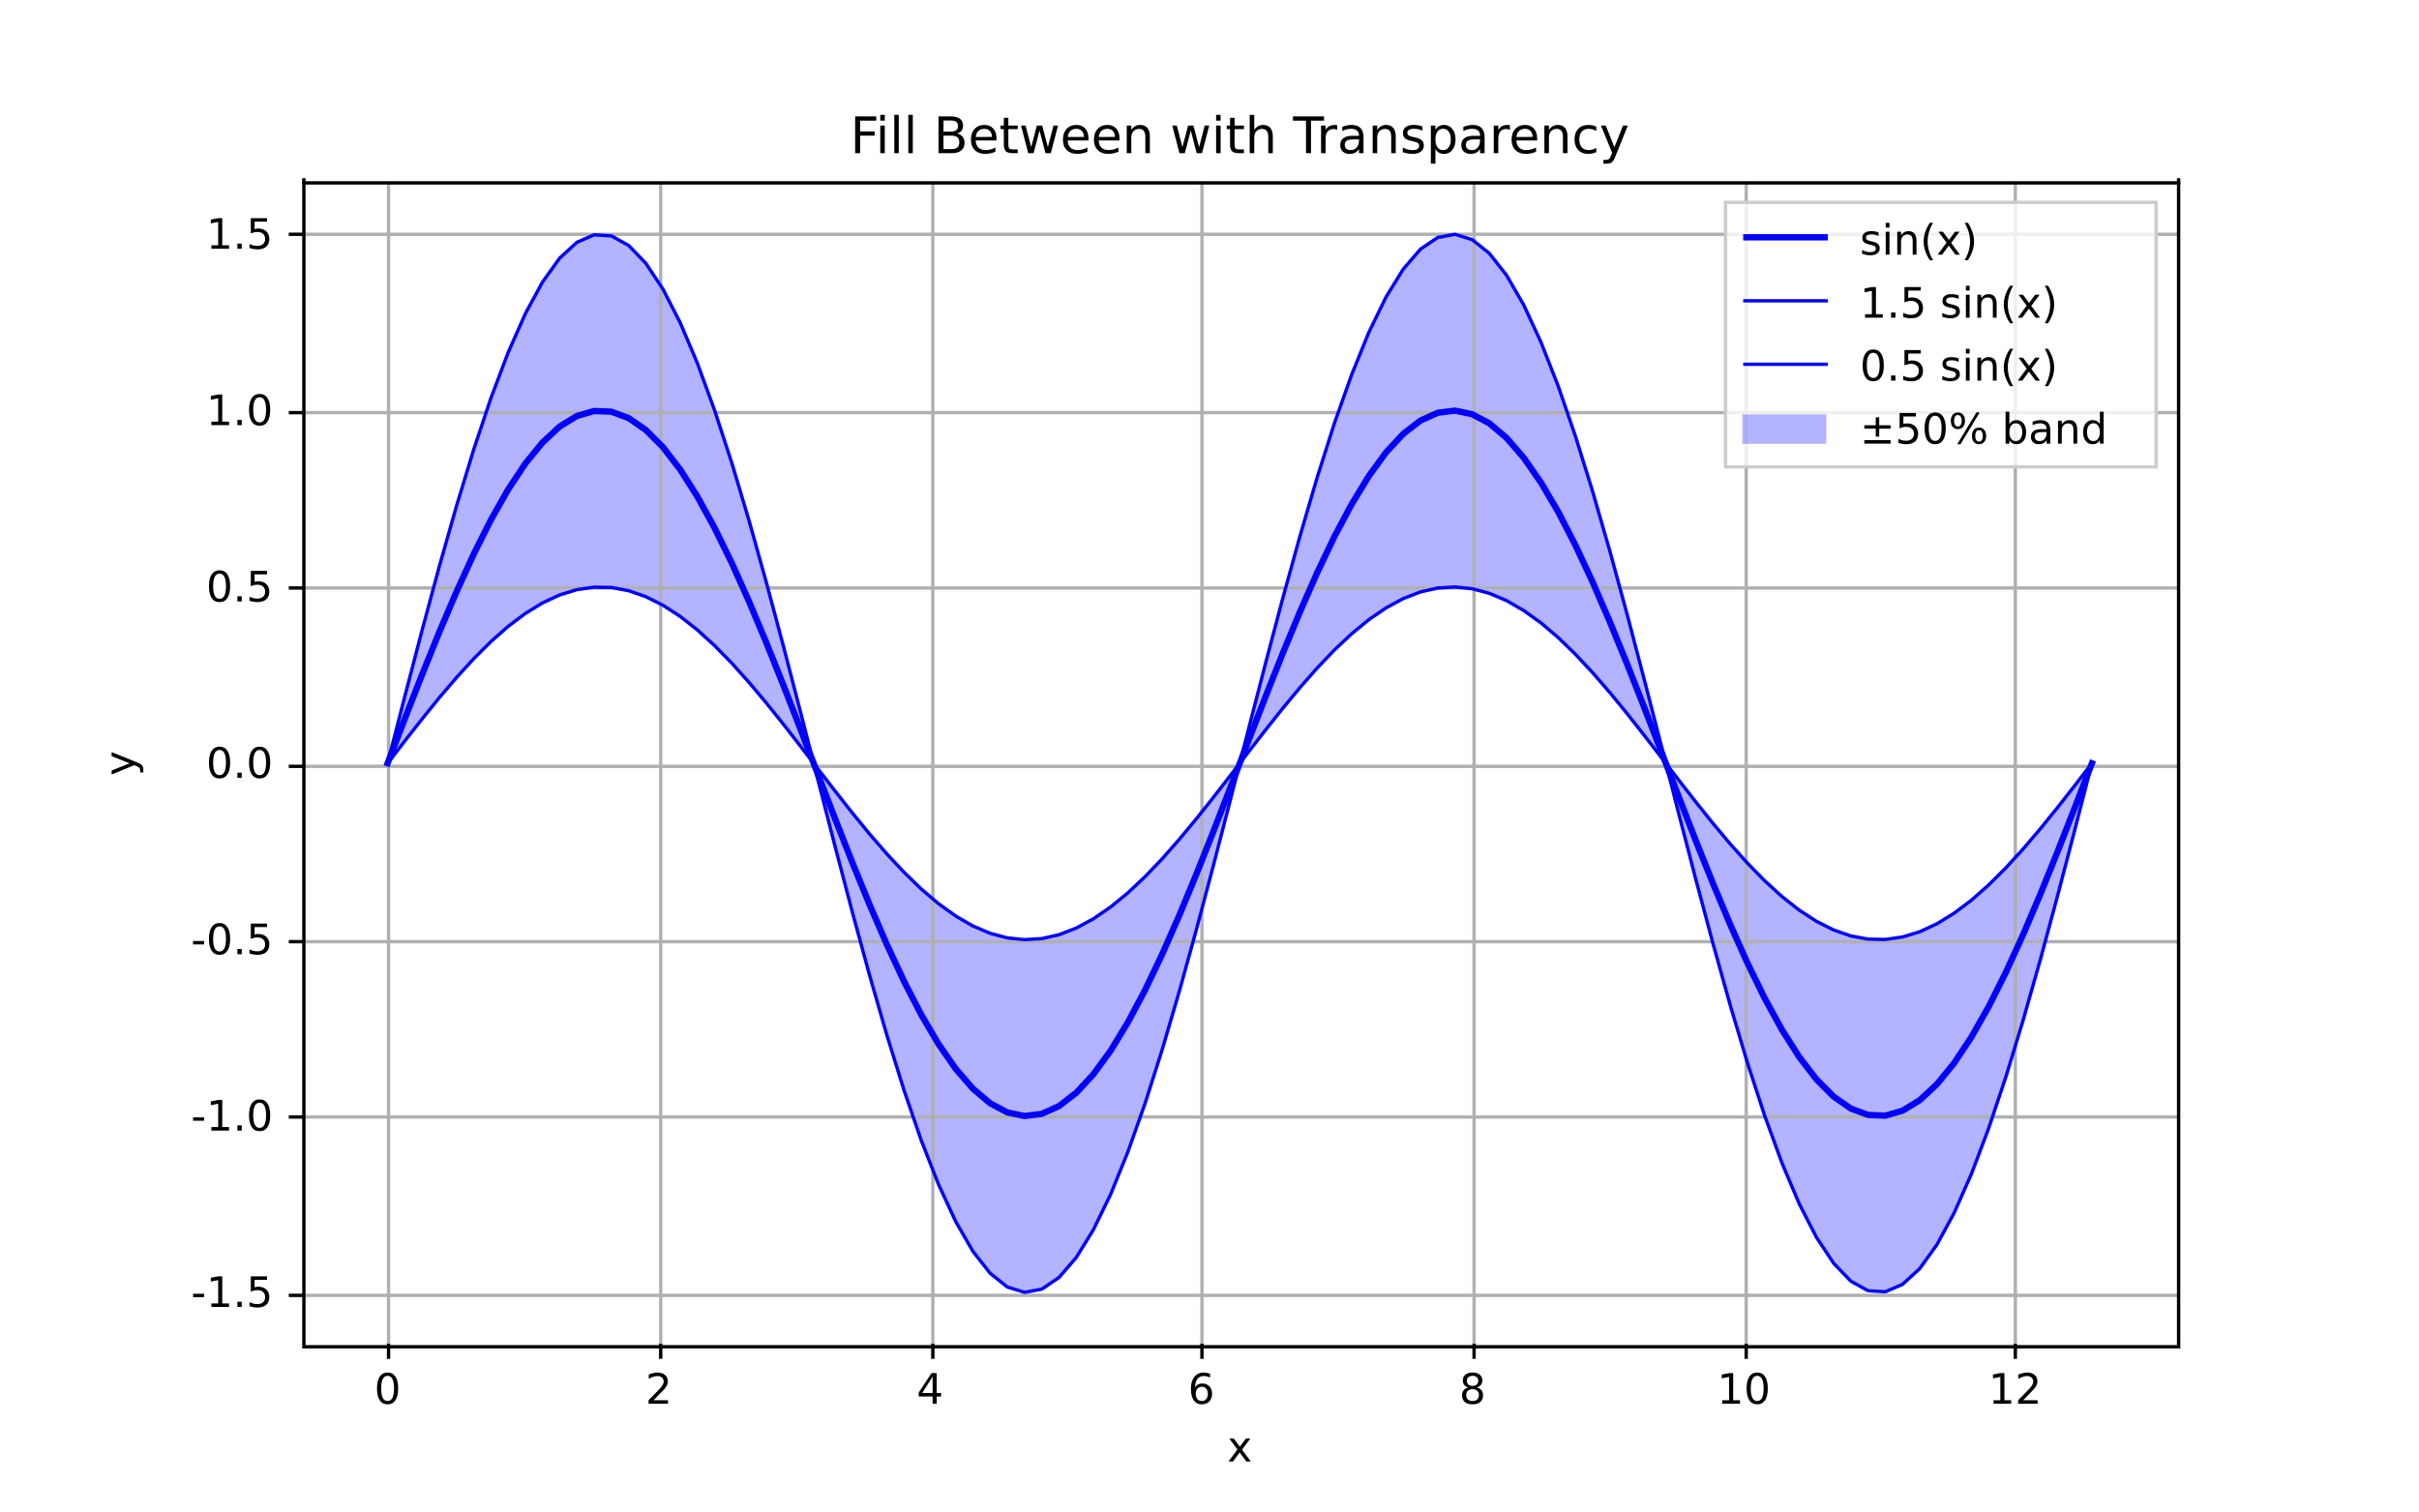
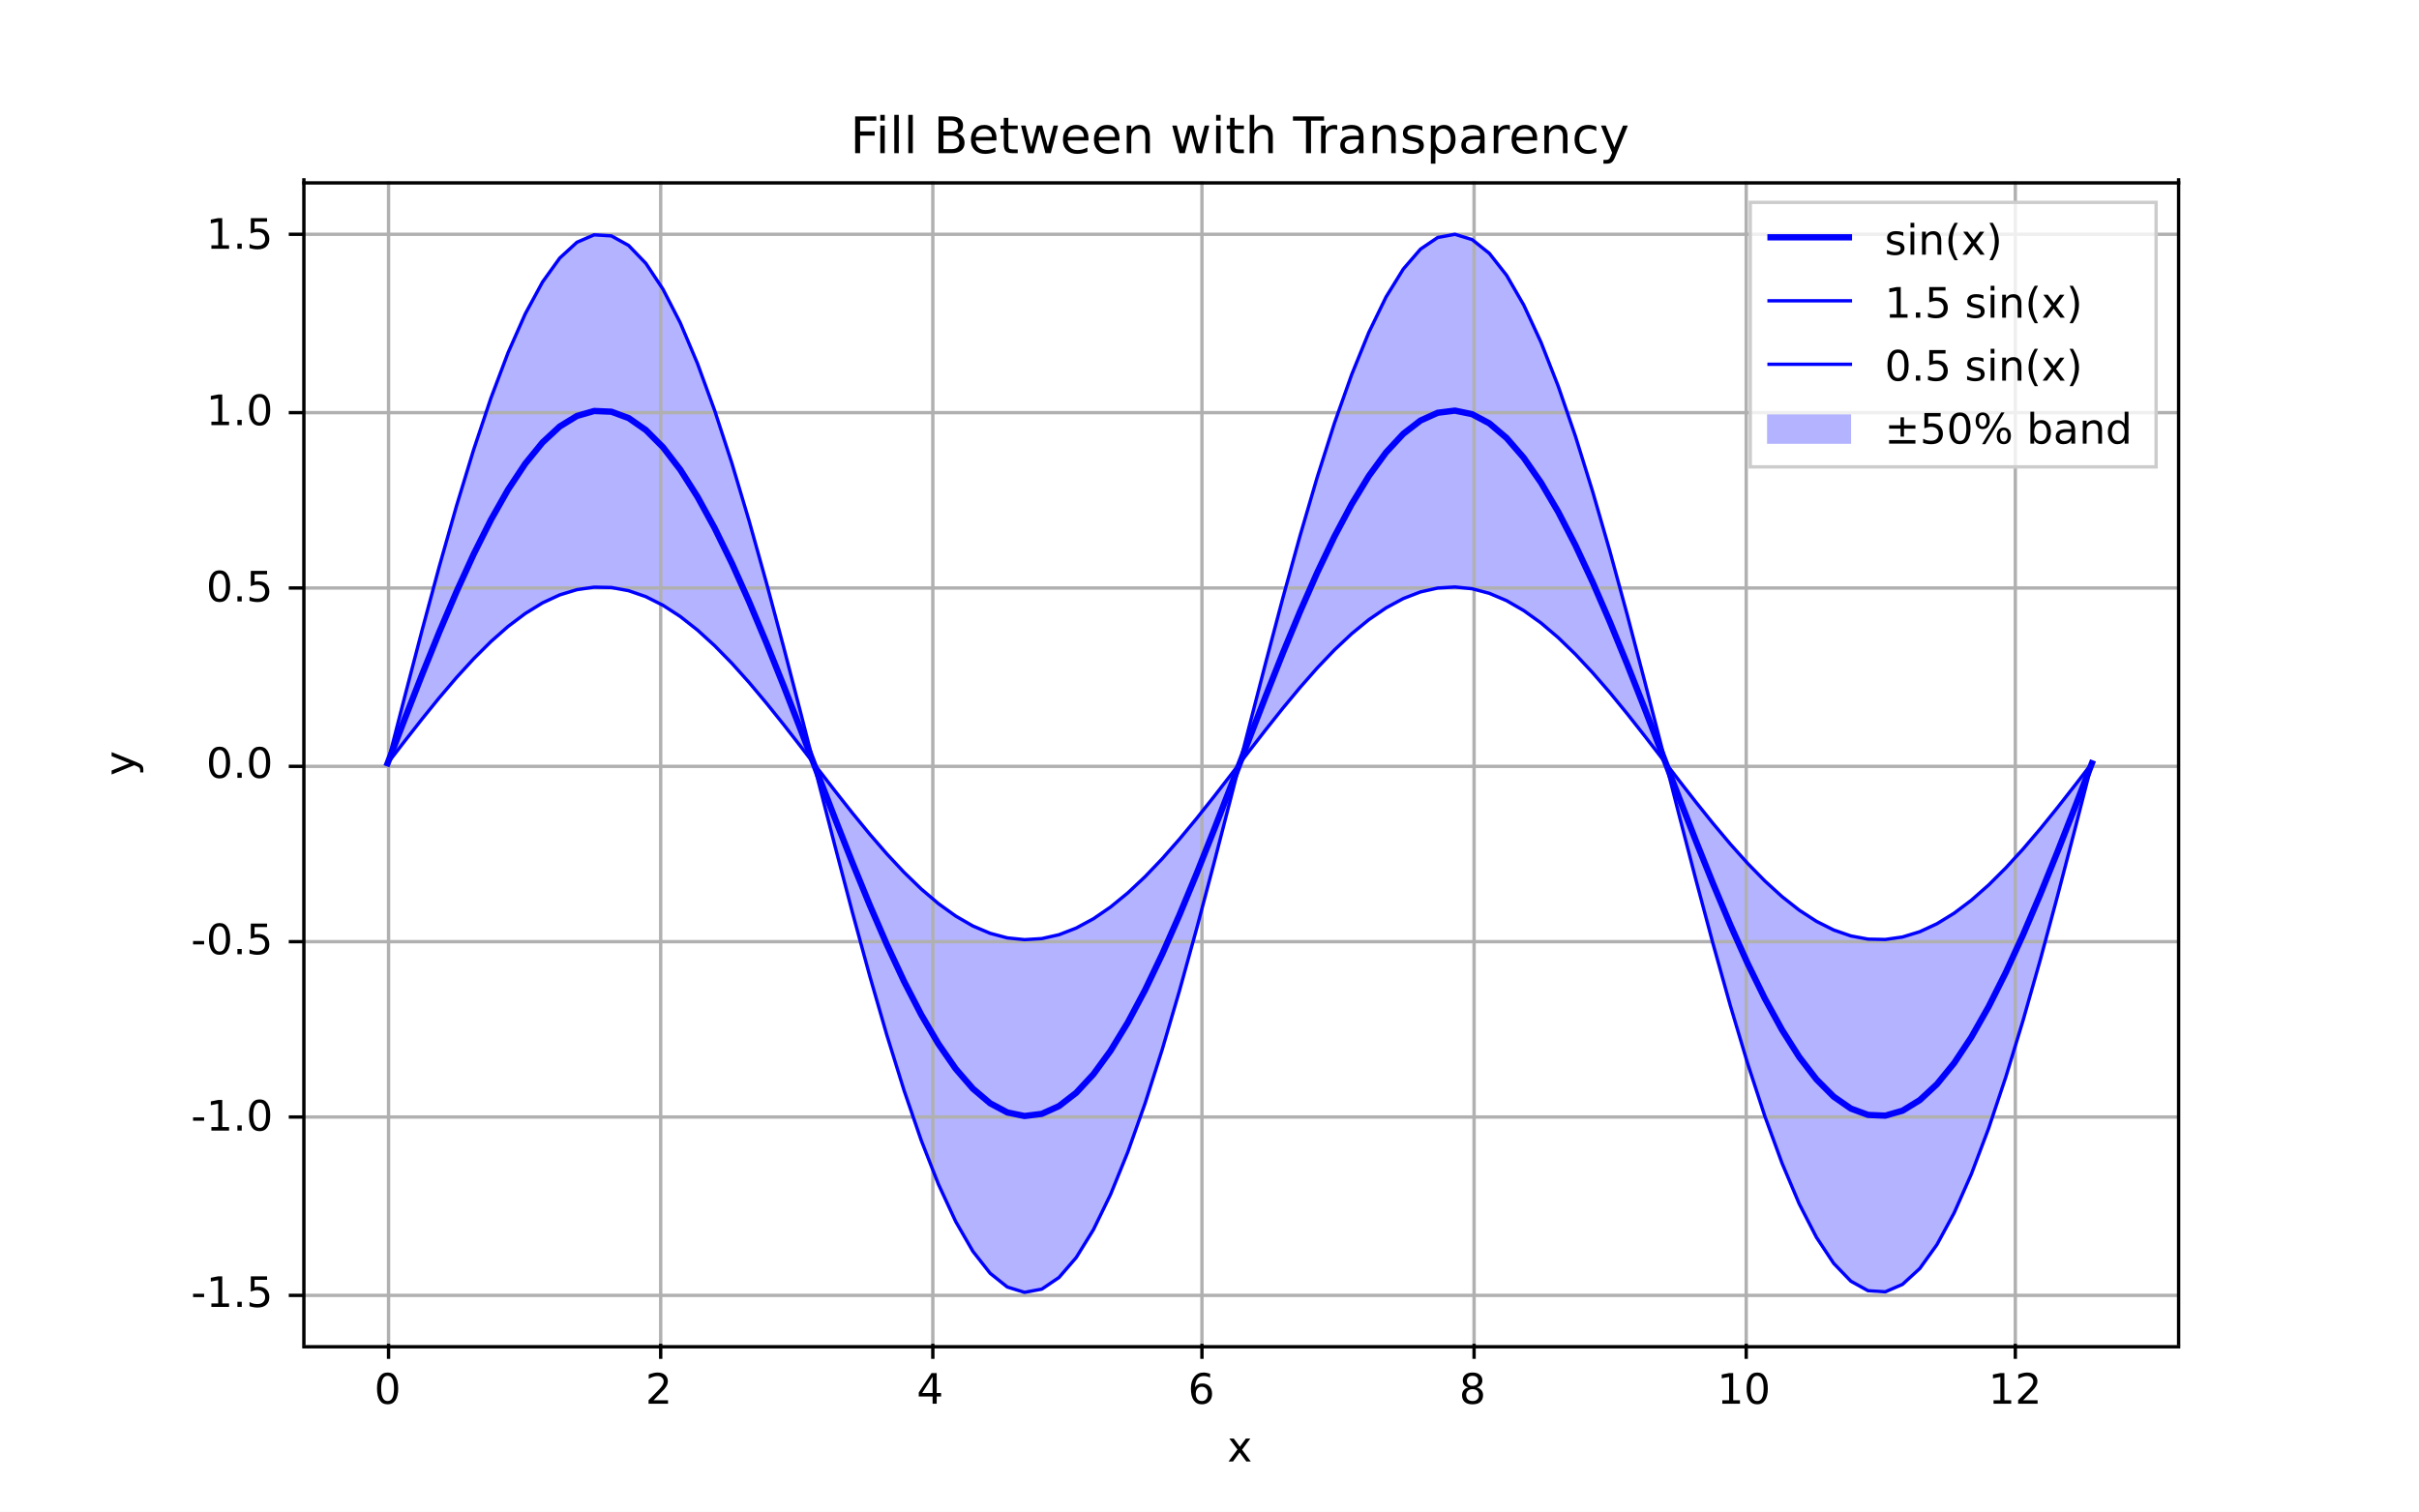
<svg xmlns="http://www.w3.org/2000/svg" width="800" height="500" viewBox="0 0 800 500">
  <defs>
    <clipPath id="clip-1">
      <rect x="100.00" y="55.00" width="620.00" height="385.00" />
    </clipPath>
    <clipPath id="clip-2">
      <rect x="100.00" y="55.00" width="620.00" height="385.00" />
    </clipPath>
    <clipPath id="clip-3">
      <rect x="100.00" y="55.00" width="620.00" height="385.00" />
    </clipPath>
    <clipPath id="clip-4">
      <rect x="100.00" y="55.00" width="620.00" height="385.00" />
    </clipPath>
    <clipPath id="clip-5">
      <rect x="100.00" y="55.00" width="620.00" height="385.00" />
    </clipPath>
    <clipPath id="clip-6">
      <rect x="100.00" y="55.00" width="620.00" height="385.00" />
    </clipPath>
    <clipPath id="clip-7">
      <rect x="100.00" y="55.00" width="620.00" height="385.00" />
    </clipPath>
    <clipPath id="clip-8">
      <rect x="100.00" y="55.00" width="620.00" height="385.00" />
    </clipPath>
    <clipPath id="clip-9">
      <rect x="100.00" y="55.00" width="620.00" height="385.00" />
    </clipPath>
    <clipPath id="clip-10">
      <rect x="100.00" y="55.00" width="620.00" height="385.00" />
    </clipPath>
    <clipPath id="clip-11">
      <rect x="100.00" y="55.00" width="620.00" height="385.00" />
    </clipPath>
    <clipPath id="clip-12">
      <rect x="100.00" y="55.00" width="620.00" height="385.00" />
    </clipPath>
    <clipPath id="clip-13">
      <rect x="100.00" y="55.00" width="620.00" height="385.00" />
    </clipPath>
    <clipPath id="clip-14">
      <rect x="100.00" y="55.00" width="620.00" height="385.00" />
    </clipPath>
  </defs>
  <g transform="translate(0,500) scale(1,-1)">
    <rect width="800" height="500" fill="white" />
    <path d="M 0.00 0.00 L 800.00 0.00 L 800.00 500.00 L 0.00 500.00 L 0.00 0.00 Z " fill="#FFFFFF" fill-opacity="1.00" stroke="#000000" stroke-opacity="1.00" stroke-width="0.00" stroke-linecap="butt" stroke-linejoin="miter" />
    <path d="M 100.00 55.00 L 720.00 55.00 L 720.00 440.00 L 100.00 440.00 L 100.00 55.00 Z " fill="#FFFFFF" fill-opacity="1.00" stroke="none" stroke-opacity="0.00" stroke-width="0.00" stroke-linecap="butt" stroke-linejoin="miter" />
    <path d="M 128.18 247.50 L 133.88 269.66 L 139.57 291.46 L 145.26 312.55 L 150.96 332.60 L 156.65 351.27 L 162.34 368.28 L 168.03 383.34 L 173.73 396.22 L 179.42 406.71 L 185.11 414.63 L 190.81 419.86 L 196.50 422.32 L 202.19 421.97 L 207.89 418.81 L 213.58 412.90 L 219.27 404.32 L 224.97 393.22 L 230.66 379.77 L 236.35 364.20 L 242.05 346.75 L 247.74 327.70 L 253.43 307.36 L 259.13 286.06 L 264.82 264.14 L 270.51 241.95 L 276.21 219.85 L 281.90 198.19 L 287.59 177.33 L 293.29 157.60 L 298.98 139.31 L 304.67 122.76 L 310.37 108.22 L 316.06 95.93 L 321.75 86.07 L 327.45 78.81 L 333.14 74.26 L 338.83 72.50 L 344.53 73.56 L 350.22 77.41 L 355.91 84.00 L 361.61 93.23 L 367.30 104.93 L 372.99 118.93 L 378.69 135.00 L 384.38 152.88 L 390.07 172.28 L 395.77 192.89 L 401.46 214.38 L 407.15 236.40 L 412.85 258.60 L 418.54 280.62 L 424.23 302.11 L 429.93 322.72 L 435.62 342.12 L 441.31 360.00 L 447.01 376.07 L 452.70 390.07 L 458.39 401.77 L 464.09 411.00 L 469.78 417.59 L 475.47 421.44 L 481.17 422.50 L 486.86 420.74 L 492.55 416.19 L 498.25 408.93 L 503.94 399.07 L 509.63 386.78 L 515.33 372.24 L 521.02 355.69 L 526.71 337.40 L 532.41 317.67 L 538.10 296.81 L 543.79 275.15 L 549.49 253.05 L 555.18 230.86 L 560.87 208.94 L 566.57 187.64 L 572.26 167.30 L 577.95 148.25 L 583.65 130.80 L 589.34 115.23 L 595.03 101.78 L 600.73 90.68 L 606.42 82.10 L 612.11 76.19 L 617.81 73.03 L 623.50 72.68 L 629.19 75.14 L 634.89 80.37 L 640.58 88.29 L 646.27 98.78 L 651.97 111.66 L 657.66 126.72 L 663.35 143.73 L 669.04 162.40 L 674.74 182.45 L 680.43 203.54 L 686.12 225.34 L 691.82 247.50 L 691.82 247.50 L 686.12 240.11 L 680.43 232.85 L 674.74 225.82 L 669.04 219.13 L 663.35 212.91 L 657.66 207.24 L 651.97 202.22 L 646.27 197.93 L 640.58 194.43 L 634.89 191.79 L 629.19 190.05 L 623.50 189.23 L 617.81 189.34 L 612.11 190.40 L 606.42 192.37 L 600.73 195.23 L 595.03 198.93 L 589.34 203.41 L 583.65 208.60 L 577.95 214.42 L 572.26 220.77 L 566.57 227.55 L 560.87 234.65 L 555.18 241.95 L 549.49 249.35 L 543.79 256.72 L 538.10 263.94 L 532.41 270.89 L 526.71 277.47 L 521.02 283.56 L 515.33 289.08 L 509.63 293.93 L 503.94 298.02 L 498.25 301.31 L 492.55 303.73 L 486.86 305.25 L 481.17 305.83 L 475.47 305.48 L 469.78 304.20 L 464.09 302.00 L 458.39 298.92 L 452.70 295.02 L 447.01 290.36 L 441.31 285.00 L 435.62 279.04 L 429.93 272.57 L 424.23 265.70 L 418.54 258.54 L 412.85 251.20 L 407.15 243.80 L 401.46 236.46 L 395.77 229.30 L 390.07 222.43 L 384.38 215.96 L 378.69 210.00 L 372.99 204.64 L 367.30 199.98 L 361.61 196.08 L 355.91 193.00 L 350.22 190.80 L 344.53 189.52 L 338.83 189.17 L 333.14 189.75 L 327.45 191.27 L 321.75 193.69 L 316.06 196.98 L 310.37 201.07 L 304.67 205.92 L 298.98 211.44 L 293.29 217.53 L 287.59 224.11 L 281.90 231.06 L 276.21 238.28 L 270.51 245.65 L 264.82 253.05 L 259.13 260.35 L 253.43 267.45 L 247.74 274.23 L 242.05 280.58 L 236.35 286.40 L 230.66 291.59 L 224.97 296.07 L 219.27 299.77 L 213.58 302.63 L 207.89 304.60 L 202.19 305.66 L 196.50 305.77 L 190.81 304.95 L 185.11 303.21 L 179.42 300.57 L 173.73 297.07 L 168.03 292.78 L 162.34 287.76 L 156.65 282.09 L 150.96 275.87 L 145.26 269.18 L 139.57 262.15 L 133.88 254.89 L 128.18 247.50 Z " fill="#0000FF" fill-opacity="0.30" stroke="#000000" stroke-opacity="0.00" stroke-width="0.00" stroke-linecap="butt" stroke-linejoin="miter" />
    <path d="M 128.50 55.50 L 128.50 440.50 " fill="none" fill-opacity="0.00" stroke="#B0B0B0" stroke-opacity="1.00" stroke-width="1.11" stroke-linecap="butt" stroke-linejoin="miter" clip-path="url(#clip-1)" />
    <path d="M 218.50 55.50 L 218.50 440.50 " fill="none" fill-opacity="0.00" stroke="#B0B0B0" stroke-opacity="1.00" stroke-width="1.11" stroke-linecap="butt" stroke-linejoin="miter" clip-path="url(#clip-2)" />
    <path d="M 308.50 55.50 L 308.50 440.50 " fill="none" fill-opacity="0.00" stroke="#B0B0B0" stroke-opacity="1.00" stroke-width="1.11" stroke-linecap="butt" stroke-linejoin="miter" clip-path="url(#clip-3)" />
    <path d="M 397.50 55.50 L 397.50 440.50 " fill="none" fill-opacity="0.00" stroke="#B0B0B0" stroke-opacity="1.00" stroke-width="1.11" stroke-linecap="butt" stroke-linejoin="miter" clip-path="url(#clip-4)" />
    <path d="M 487.50 55.50 L 487.50 440.50 " fill="none" fill-opacity="0.00" stroke="#B0B0B0" stroke-opacity="1.00" stroke-width="1.11" stroke-linecap="butt" stroke-linejoin="miter" clip-path="url(#clip-5)" />
    <path d="M 577.50 55.50 L 577.50 440.50 " fill="none" fill-opacity="0.00" stroke="#B0B0B0" stroke-opacity="1.00" stroke-width="1.11" stroke-linecap="butt" stroke-linejoin="miter" clip-path="url(#clip-6)" />
    <path d="M 666.50 55.50 L 666.50 440.50 " fill="none" fill-opacity="0.00" stroke="#B0B0B0" stroke-opacity="1.00" stroke-width="1.11" stroke-linecap="butt" stroke-linejoin="miter" clip-path="url(#clip-7)" />
    <path d="M 100.50 71.50 L 720.50 71.50 " fill="none" fill-opacity="0.00" stroke="#B0B0B0" stroke-opacity="1.00" stroke-width="1.11" stroke-linecap="butt" stroke-linejoin="miter" clip-path="url(#clip-8)" />
    <path d="M 100.50 130.50 L 720.50 130.50 " fill="none" fill-opacity="0.00" stroke="#B0B0B0" stroke-opacity="1.00" stroke-width="1.11" stroke-linecap="butt" stroke-linejoin="miter" clip-path="url(#clip-9)" />
    <path d="M 100.50 188.50 L 720.50 188.50 " fill="none" fill-opacity="0.00" stroke="#B0B0B0" stroke-opacity="1.00" stroke-width="1.11" stroke-linecap="butt" stroke-linejoin="miter" clip-path="url(#clip-10)" />
    <path d="M 100.50 246.50 L 720.50 246.50 " fill="none" fill-opacity="0.00" stroke="#B0B0B0" stroke-opacity="1.00" stroke-width="1.11" stroke-linecap="butt" stroke-linejoin="miter" clip-path="url(#clip-11)" />
    <path d="M 100.50 305.50 L 720.50 305.50 " fill="none" fill-opacity="0.00" stroke="#B0B0B0" stroke-opacity="1.00" stroke-width="1.11" stroke-linecap="butt" stroke-linejoin="miter" clip-path="url(#clip-12)" />
    <path d="M 100.50 363.50 L 720.50 363.50 " fill="none" fill-opacity="0.00" stroke="#B0B0B0" stroke-opacity="1.00" stroke-width="1.11" stroke-linecap="butt" stroke-linejoin="miter" clip-path="url(#clip-13)" />
    <path d="M 100.50 422.50 L 720.50 422.50 " fill="none" fill-opacity="0.00" stroke="#B0B0B0" stroke-opacity="1.00" stroke-width="1.11" stroke-linecap="butt" stroke-linejoin="miter" clip-path="url(#clip-14)" />
    <path d="M 128.18 247.50 L 133.88 254.89 L 139.57 262.15 L 145.26 269.18 L 150.96 275.87 L 156.65 282.09 L 162.34 287.76 L 168.03 292.78 L 173.73 297.07 L 179.42 300.57 L 185.11 303.21 L 190.81 304.95 L 196.50 305.77 L 202.19 305.66 L 207.89 304.60 L 213.58 302.63 L 219.27 299.77 L 224.97 296.07 L 230.66 291.59 L 236.35 286.40 L 242.05 280.58 L 247.74 274.23 L 253.43 267.45 L 259.13 260.35 L 264.82 253.05 L 270.51 245.65 L 276.21 238.28 L 281.90 231.06 L 287.59 224.11 L 293.29 217.53 L 298.98 211.44 L 304.67 205.92 L 310.37 201.07 L 316.06 196.98 L 321.75 193.69 L 327.45 191.27 L 333.14 189.75 L 338.83 189.17 L 344.53 189.52 L 350.22 190.80 L 355.91 193.00 L 361.61 196.08 L 367.30 199.98 L 372.99 204.64 L 378.69 210.00 L 384.38 215.96 L 390.07 222.43 L 395.77 229.30 L 401.46 236.46 L 407.15 243.80 L 412.85 251.20 L 418.54 258.54 L 424.23 265.70 L 429.93 272.57 L 435.62 279.04 L 441.31 285.00 L 447.01 290.36 L 452.70 295.02 L 458.39 298.92 L 464.09 302.00 L 469.78 304.20 L 475.47 305.48 L 481.17 305.83 L 486.86 305.25 L 492.55 303.73 L 498.25 301.31 L 503.94 298.02 L 509.63 293.93 L 515.33 289.08 L 521.02 283.56 L 526.71 277.47 L 532.41 270.89 L 538.10 263.94 L 543.79 256.72 L 549.49 249.35 L 555.18 241.95 L 560.87 234.65 L 566.57 227.55 L 572.26 220.77 L 577.95 214.42 L 583.65 208.60 L 589.34 203.41 L 595.03 198.93 L 600.73 195.23 L 606.42 192.37 L 612.11 190.40 L 617.81 189.34 L 623.50 189.23 L 629.19 190.05 L 634.89 191.79 L 640.58 194.43 L 646.27 197.93 L 651.97 202.22 L 657.66 207.24 L 663.35 212.91 L 669.04 219.13 L 674.74 225.82 L 680.43 232.85 L 686.12 240.11 L 691.82 247.50 " fill="none" fill-opacity="0.00" stroke="#0000FF" stroke-opacity="1.00" stroke-width="1.11" stroke-linecap="square" stroke-linejoin="round" />
    <path d="M 128.18 247.50 L 133.88 269.66 L 139.57 291.46 L 145.26 312.55 L 150.96 332.60 L 156.65 351.27 L 162.34 368.28 L 168.03 383.34 L 173.73 396.22 L 179.42 406.71 L 185.11 414.63 L 190.81 419.86 L 196.50 422.32 L 202.19 421.97 L 207.89 418.81 L 213.58 412.90 L 219.27 404.32 L 224.97 393.22 L 230.66 379.77 L 236.35 364.20 L 242.05 346.75 L 247.74 327.70 L 253.43 307.36 L 259.13 286.06 L 264.82 264.14 L 270.51 241.95 L 276.21 219.85 L 281.90 198.19 L 287.59 177.33 L 293.29 157.60 L 298.98 139.31 L 304.67 122.76 L 310.37 108.22 L 316.06 95.93 L 321.75 86.07 L 327.45 78.81 L 333.14 74.26 L 338.83 72.50 L 344.53 73.56 L 350.22 77.41 L 355.91 84.00 L 361.61 93.23 L 367.30 104.93 L 372.99 118.93 L 378.69 135.00 L 384.38 152.88 L 390.07 172.28 L 395.77 192.89 L 401.46 214.38 L 407.15 236.40 L 412.85 258.60 L 418.54 280.62 L 424.23 302.11 L 429.93 322.72 L 435.62 342.12 L 441.31 360.00 L 447.01 376.07 L 452.70 390.07 L 458.39 401.77 L 464.09 411.00 L 469.78 417.59 L 475.47 421.44 L 481.17 422.50 L 486.86 420.74 L 492.55 416.19 L 498.25 408.93 L 503.94 399.07 L 509.63 386.78 L 515.33 372.24 L 521.02 355.69 L 526.71 337.40 L 532.41 317.67 L 538.10 296.81 L 543.79 275.15 L 549.49 253.05 L 555.18 230.86 L 560.87 208.94 L 566.57 187.64 L 572.26 167.30 L 577.95 148.25 L 583.65 130.80 L 589.34 115.23 L 595.03 101.78 L 600.73 90.68 L 606.42 82.10 L 612.11 76.19 L 617.81 73.03 L 623.50 72.68 L 629.19 75.14 L 634.89 80.37 L 640.58 88.29 L 646.27 98.78 L 651.97 111.66 L 657.66 126.72 L 663.35 143.73 L 669.04 162.40 L 674.74 182.45 L 680.43 203.54 L 686.12 225.34 L 691.82 247.50 " fill="none" fill-opacity="0.00" stroke="#0000FF" stroke-opacity="1.00" stroke-width="1.11" stroke-linecap="square" stroke-linejoin="round" />
    <path d="M 128.18 247.50 L 133.88 262.27 L 139.57 276.80 L 145.26 290.87 L 150.96 304.23 L 156.65 316.68 L 162.34 328.02 L 168.03 338.06 L 173.73 346.65 L 179.42 353.64 L 185.11 358.92 L 190.81 362.41 L 196.50 364.05 L 202.19 363.81 L 207.89 361.71 L 213.58 357.76 L 219.27 352.05 L 224.97 344.65 L 230.66 335.68 L 236.35 325.30 L 242.05 313.67 L 247.74 300.97 L 253.43 287.41 L 259.13 273.21 L 264.82 258.59 L 270.51 243.80 L 276.21 229.06 L 281.90 214.63 L 287.59 200.72 L 293.29 187.56 L 298.98 175.37 L 304.67 164.34 L 310.37 154.65 L 316.06 146.45 L 321.75 139.88 L 327.45 135.04 L 333.14 132.01 L 338.83 130.83 L 344.53 131.54 L 350.22 134.11 L 355.91 138.50 L 361.61 144.65 L 367.30 152.45 L 372.99 161.79 L 378.69 172.50 L 384.38 184.42 L 390.07 197.35 L 395.77 211.09 L 401.46 225.42 L 407.15 240.10 L 412.85 254.90 L 418.54 269.58 L 424.23 283.91 L 429.93 297.65 L 435.62 310.58 L 441.31 322.50 L 447.01 333.21 L 452.70 342.55 L 458.39 350.35 L 464.09 356.50 L 469.78 360.89 L 475.47 363.46 L 481.17 364.17 L 486.86 362.99 L 492.55 359.96 L 498.25 355.12 L 503.94 348.55 L 509.63 340.35 L 515.33 330.66 L 521.02 319.63 L 526.71 307.44 L 532.41 294.28 L 538.10 280.37 L 543.79 265.94 L 549.49 251.20 L 555.18 236.41 L 560.87 221.79 L 566.57 207.59 L 572.26 194.03 L 577.95 181.33 L 583.65 169.70 L 589.34 159.32 L 595.03 150.35 L 600.73 142.95 L 606.42 137.24 L 612.11 133.29 L 617.81 131.19 L 623.50 130.95 L 629.19 132.59 L 634.89 136.08 L 640.58 141.36 L 646.27 148.35 L 651.97 156.94 L 657.66 166.98 L 663.35 178.32 L 669.04 190.77 L 674.74 204.13 L 680.43 218.20 L 686.12 232.73 L 691.82 247.50 " fill="none" fill-opacity="0.00" stroke="#0000FF" stroke-opacity="1.00" stroke-width="2.08" stroke-linecap="square" stroke-linejoin="round" />
    <text font-family="DejaVu Sans" font-size="16.67" fill="#000000" fill-opacity="1.00" text-anchor="middle" transform="translate(410.00,449.33) scale(1,-1)">Fill Between with Transparency</text>
    <path d="M 128.50 55.50 L 128.50 50.50 " fill="none" fill-opacity="0.00" stroke="#000000" stroke-opacity="1.00" stroke-width="1.11" stroke-linecap="butt" stroke-linejoin="miter" />
    <text font-family="DejaVu Sans" font-size="13.89" fill="#000000" fill-opacity="1.00" text-anchor="middle" dominant-baseline="text-before-edge" transform="translate(128.18,45.28) scale(1,-1)">0</text>
    <path d="M 218.50 55.50 L 218.50 50.50 " fill="none" fill-opacity="0.00" stroke="#000000" stroke-opacity="1.00" stroke-width="1.11" stroke-linecap="butt" stroke-linejoin="miter" />
    <text font-family="DejaVu Sans" font-size="13.89" fill="#000000" fill-opacity="1.00" text-anchor="middle" dominant-baseline="text-before-edge" transform="translate(217.89,45.28) scale(1,-1)">2</text>
    <path d="M 308.50 55.50 L 308.50 50.50 " fill="none" fill-opacity="0.00" stroke="#000000" stroke-opacity="1.00" stroke-width="1.11" stroke-linecap="butt" stroke-linejoin="miter" />
    <text font-family="DejaVu Sans" font-size="13.89" fill="#000000" fill-opacity="1.00" text-anchor="middle" dominant-baseline="text-before-edge" transform="translate(307.59,45.28) scale(1,-1)">4</text>
    <path d="M 397.50 55.50 L 397.50 50.50 " fill="none" fill-opacity="0.00" stroke="#000000" stroke-opacity="1.00" stroke-width="1.11" stroke-linecap="butt" stroke-linejoin="miter" />
    <text font-family="DejaVu Sans" font-size="13.89" fill="#000000" fill-opacity="1.00" text-anchor="middle" dominant-baseline="text-before-edge" transform="translate(397.30,45.28) scale(1,-1)">6</text>
    <path d="M 487.50 55.50 L 487.50 50.50 " fill="none" fill-opacity="0.00" stroke="#000000" stroke-opacity="1.00" stroke-width="1.11" stroke-linecap="butt" stroke-linejoin="miter" />
    <text font-family="DejaVu Sans" font-size="13.89" fill="#000000" fill-opacity="1.00" text-anchor="middle" dominant-baseline="text-before-edge" transform="translate(487.00,45.28) scale(1,-1)">8</text>
    <path d="M 577.50 55.50 L 577.50 50.50 " fill="none" fill-opacity="0.00" stroke="#000000" stroke-opacity="1.00" stroke-width="1.11" stroke-linecap="butt" stroke-linejoin="miter" />
    <text font-family="DejaVu Sans" font-size="13.89" fill="#000000" fill-opacity="1.00" text-anchor="middle" dominant-baseline="text-before-edge" transform="translate(576.71,45.28) scale(1,-1)">10</text>
    <path d="M 666.50 55.50 L 666.50 50.50 " fill="none" fill-opacity="0.00" stroke="#000000" stroke-opacity="1.00" stroke-width="1.11" stroke-linecap="butt" stroke-linejoin="miter" />
    <text font-family="DejaVu Sans" font-size="13.89" fill="#000000" fill-opacity="1.00" text-anchor="middle" dominant-baseline="text-before-edge" transform="translate(666.41,45.28) scale(1,-1)">12</text>
    <text font-family="DejaVu Sans" font-size="13.89" fill="#000000" fill-opacity="1.00" text-anchor="middle" dominant-baseline="text-before-edge" transform="translate(410.00,26.17) scale(1,-1)">x</text>
    <path d="M 100.50 71.50 L 95.50 71.50 " fill="none" fill-opacity="0.00" stroke="#000000" stroke-opacity="1.00" stroke-width="1.11" stroke-linecap="butt" stroke-linejoin="miter" />
    <text font-family="DejaVu Sans" font-size="13.89" fill="#000000" fill-opacity="1.00" text-anchor="end" dominant-baseline="central" transform="translate(90.28,72.48) scale(1,-1)">-1.5</text>
    <path d="M 100.50 130.50 L 95.50 130.50 " fill="none" fill-opacity="0.00" stroke="#000000" stroke-opacity="1.00" stroke-width="1.11" stroke-linecap="butt" stroke-linejoin="miter" />
    <text font-family="DejaVu Sans" font-size="13.89" fill="#000000" fill-opacity="1.00" text-anchor="end" dominant-baseline="central" transform="translate(90.28,130.82) scale(1,-1)">-1.0</text>
    <path d="M 100.50 188.50 L 95.50 188.50 " fill="none" fill-opacity="0.00" stroke="#000000" stroke-opacity="1.00" stroke-width="1.11" stroke-linecap="butt" stroke-linejoin="miter" />
    <text font-family="DejaVu Sans" font-size="13.89" fill="#000000" fill-opacity="1.00" text-anchor="end" dominant-baseline="central" transform="translate(90.28,189.16) scale(1,-1)">-0.5</text>
    <path d="M 100.50 246.50 L 95.50 246.50 " fill="none" fill-opacity="0.00" stroke="#000000" stroke-opacity="1.00" stroke-width="1.11" stroke-linecap="butt" stroke-linejoin="miter" />
    <text font-family="DejaVu Sans" font-size="13.89" fill="#000000" fill-opacity="1.00" text-anchor="end" dominant-baseline="central" transform="translate(90.28,247.50) scale(1,-1)">0.0</text>
    <path d="M 100.50 305.50 L 95.50 305.50 " fill="none" fill-opacity="0.00" stroke="#000000" stroke-opacity="1.00" stroke-width="1.11" stroke-linecap="butt" stroke-linejoin="miter" />
    <text font-family="DejaVu Sans" font-size="13.89" fill="#000000" fill-opacity="1.00" text-anchor="end" dominant-baseline="central" transform="translate(90.28,305.84) scale(1,-1)">0.5</text>
    <path d="M 100.50 363.50 L 95.50 363.50 " fill="none" fill-opacity="0.00" stroke="#000000" stroke-opacity="1.00" stroke-width="1.11" stroke-linecap="butt" stroke-linejoin="miter" />
    <text font-family="DejaVu Sans" font-size="13.89" fill="#000000" fill-opacity="1.00" text-anchor="end" dominant-baseline="central" transform="translate(90.28,364.18) scale(1,-1)">1.0</text>
    <path d="M 100.50 422.50 L 95.50 422.50 " fill="none" fill-opacity="0.00" stroke="#000000" stroke-opacity="1.00" stroke-width="1.11" stroke-linecap="butt" stroke-linejoin="miter" />
    <text font-family="DejaVu Sans" font-size="13.89" fill="#000000" fill-opacity="1.00" text-anchor="end" dominant-baseline="central" transform="translate(90.28,422.52) scale(1,-1)">1.5</text>
    <text font-family="DejaVu Sans" font-size="13.89" fill="#000000" fill-opacity="1.00" text-anchor="middle" transform="translate(44.51,247.50) rotate(90.00) scale(1,-1)">y</text>
    <path d="M 100.50 55.50 L 100.50 440.50 " fill="none" fill-opacity="0.00" stroke="#000000" stroke-opacity="1.00" stroke-width="1.11" stroke-linecap="square" stroke-linejoin="miter" />
    <path d="M 720.50 55.50 L 720.50 440.50 " fill="none" fill-opacity="0.00" stroke="#000000" stroke-opacity="1.00" stroke-width="1.11" stroke-linecap="square" stroke-linejoin="miter" />
    <path d="M 100.50 54.50 L 720.50 54.50 " fill="none" fill-opacity="0.00" stroke="#000000" stroke-opacity="1.00" stroke-width="1.11" stroke-linecap="square" stroke-linejoin="miter" />
    <path d="M 100.50 439.50 L 720.50 439.50 " fill="none" fill-opacity="0.00" stroke="#000000" stroke-opacity="1.00" stroke-width="1.11" stroke-linecap="square" stroke-linejoin="miter" />
-     <path d="M 570.65 345.56 L 713.06 345.56 L 713.06 433.06 L 570.65 433.06 L 570.65 345.56 Z " fill="#FFFFFF" fill-opacity="0.80" stroke="#CCCCCC" stroke-opacity="1.00" stroke-width="1.11" stroke-linecap="butt" stroke-linejoin="miter" />
-     <path d="M 576.50 421.50 L 604.50 421.50 " fill="none" fill-opacity="0.00" stroke="#0000FF" stroke-opacity="1.00" stroke-width="2.08" stroke-linecap="butt" stroke-linejoin="miter" />
-     <text font-family="DejaVu Sans" font-size="13.89" fill="#000000" fill-opacity="1.00" text-anchor="start" dominant-baseline="central" transform="translate(615.09,420.56) scale(1,-1)">sin(x)</text>
-     <path d="M 576.50 400.50 L 604.50 400.50 " fill="none" fill-opacity="0.00" stroke="#0000FF" stroke-opacity="1.00" stroke-width="1.11" stroke-linecap="butt" stroke-linejoin="miter" />
-     <text font-family="DejaVu Sans" font-size="13.89" fill="#000000" fill-opacity="1.00" text-anchor="start" dominant-baseline="central" transform="translate(615.09,399.72) scale(1,-1)">1.5 sin(x)</text>
-     <path d="M 576.50 379.50 L 604.50 379.50 " fill="none" fill-opacity="0.00" stroke="#0000FF" stroke-opacity="1.00" stroke-width="1.11" stroke-linecap="butt" stroke-linejoin="miter" />
-     <text font-family="DejaVu Sans" font-size="13.89" fill="#000000" fill-opacity="1.00" text-anchor="start" dominant-baseline="central" transform="translate(615.09,378.89) scale(1,-1)">0.5 sin(x)</text>
-     <path d="M 576.20 353.19 L 603.98 353.19 L 603.98 362.92 L 576.20 362.92 L 576.20 353.19 Z " fill="#0000FF" fill-opacity="0.30" stroke="none" stroke-opacity="0.00" stroke-width="0.69" stroke-linecap="butt" stroke-linejoin="miter" />
-     <text font-family="DejaVu Sans" font-size="13.89" fill="#000000" fill-opacity="1.00" text-anchor="start" dominant-baseline="central" transform="translate(615.09,358.06) scale(1,-1)">±50% band</text>
+     <path d="M 578.84 345.56 L 713.06 345.56 L 713.06 433.06 L 578.84 433.06 L 578.84 345.56 Z " fill="#FFFFFF" fill-opacity="0.80" stroke="#CCCCCC" stroke-opacity="1.00" stroke-width="1.11" stroke-linecap="butt" stroke-linejoin="miter" />
+     <path d="M 584.50 421.50 L 612.50 421.50 " fill="none" fill-opacity="0.00" stroke="#0000FF" stroke-opacity="1.00" stroke-width="2.08" stroke-linecap="butt" stroke-linejoin="miter" />
+     <text font-family="DejaVu Sans" font-size="13.89" fill="#000000" fill-opacity="1.00" text-anchor="start" dominant-baseline="central" transform="translate(623.29,420.56) scale(1,-1)">sin(x)</text>
+     <path d="M 584.50 400.50 L 612.50 400.50 " fill="none" fill-opacity="0.00" stroke="#0000FF" stroke-opacity="1.00" stroke-width="1.11" stroke-linecap="butt" stroke-linejoin="miter" />
+     <text font-family="DejaVu Sans" font-size="13.89" fill="#000000" fill-opacity="1.00" text-anchor="start" dominant-baseline="central" transform="translate(623.29,399.72) scale(1,-1)">1.5 sin(x)</text>
+     <path d="M 584.50 379.50 L 612.50 379.50 " fill="none" fill-opacity="0.00" stroke="#0000FF" stroke-opacity="1.00" stroke-width="1.11" stroke-linecap="butt" stroke-linejoin="miter" />
+     <text font-family="DejaVu Sans" font-size="13.89" fill="#000000" fill-opacity="1.00" text-anchor="start" dominant-baseline="central" transform="translate(623.29,378.89) scale(1,-1)">0.5 sin(x)</text>
+     <path d="M 584.40 353.19 L 612.18 353.19 L 612.18 362.92 L 584.40 362.92 L 584.40 353.19 Z " fill="#0000FF" fill-opacity="0.30" stroke="none" stroke-opacity="0.00" stroke-width="0.69" stroke-linecap="butt" stroke-linejoin="miter" />
+     <text font-family="DejaVu Sans" font-size="13.89" fill="#000000" fill-opacity="1.00" text-anchor="start" dominant-baseline="central" transform="translate(623.29,358.06) scale(1,-1)">±50% band</text>
  </g>
</svg>
